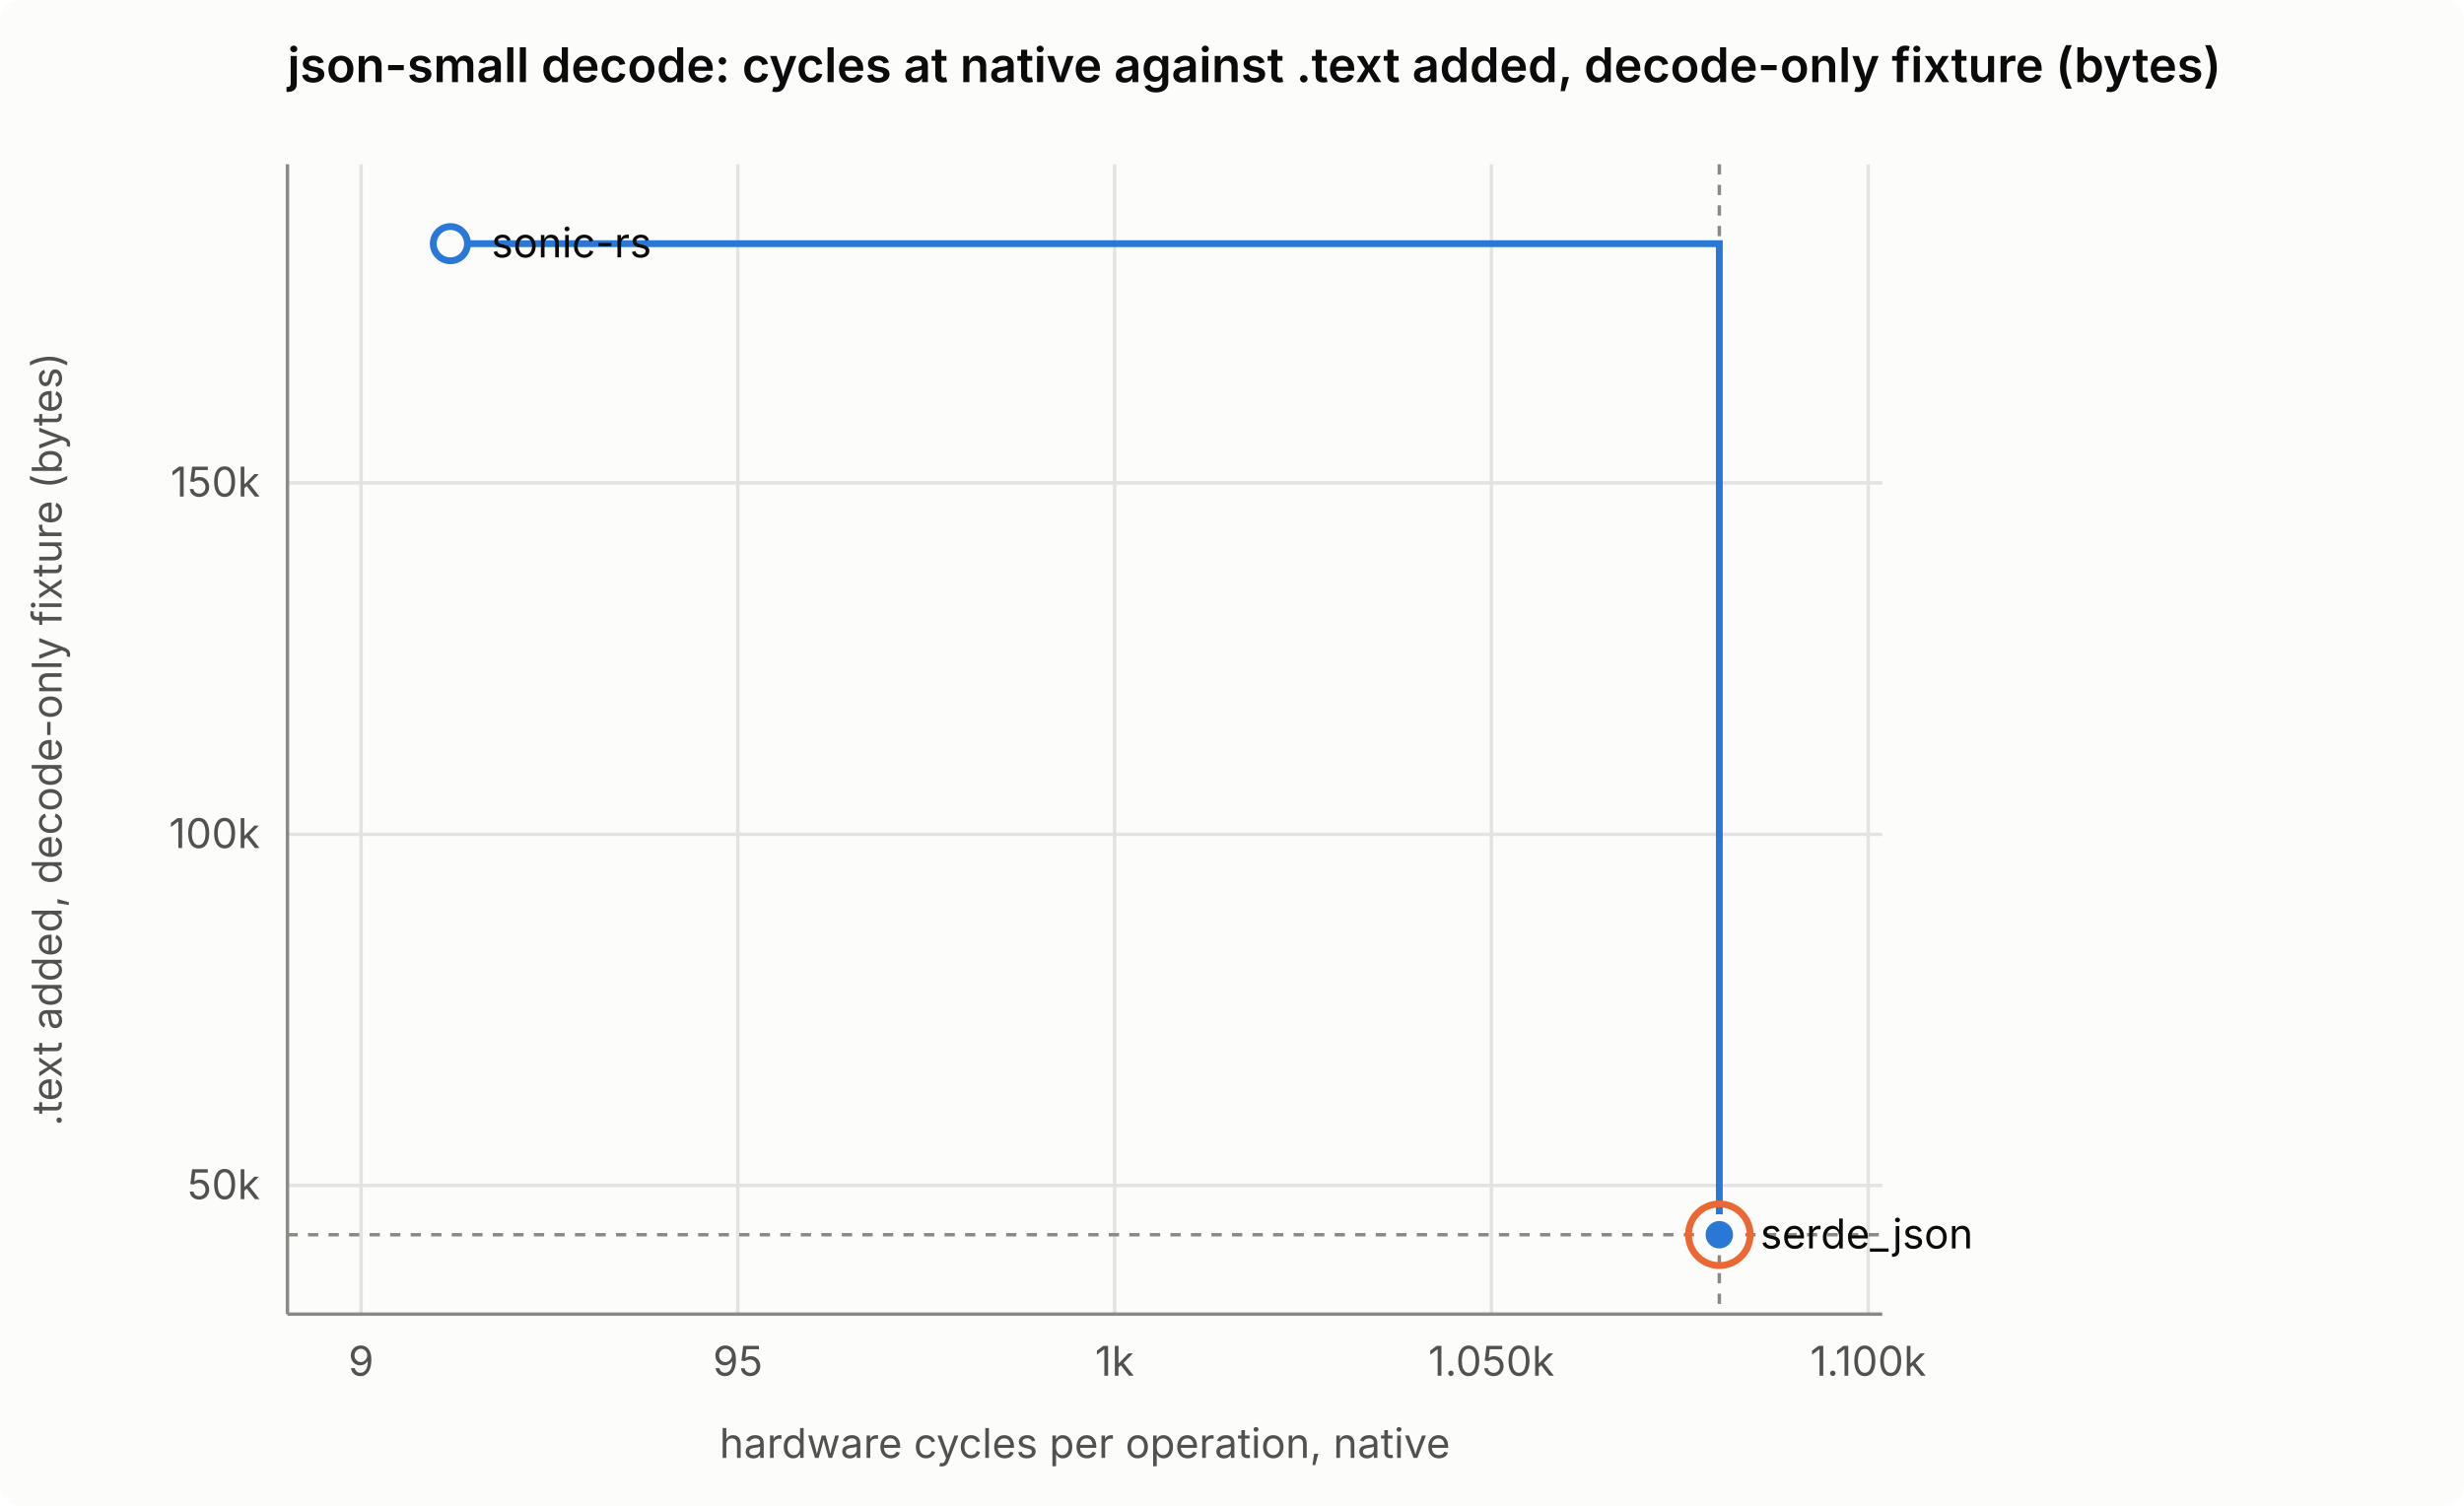
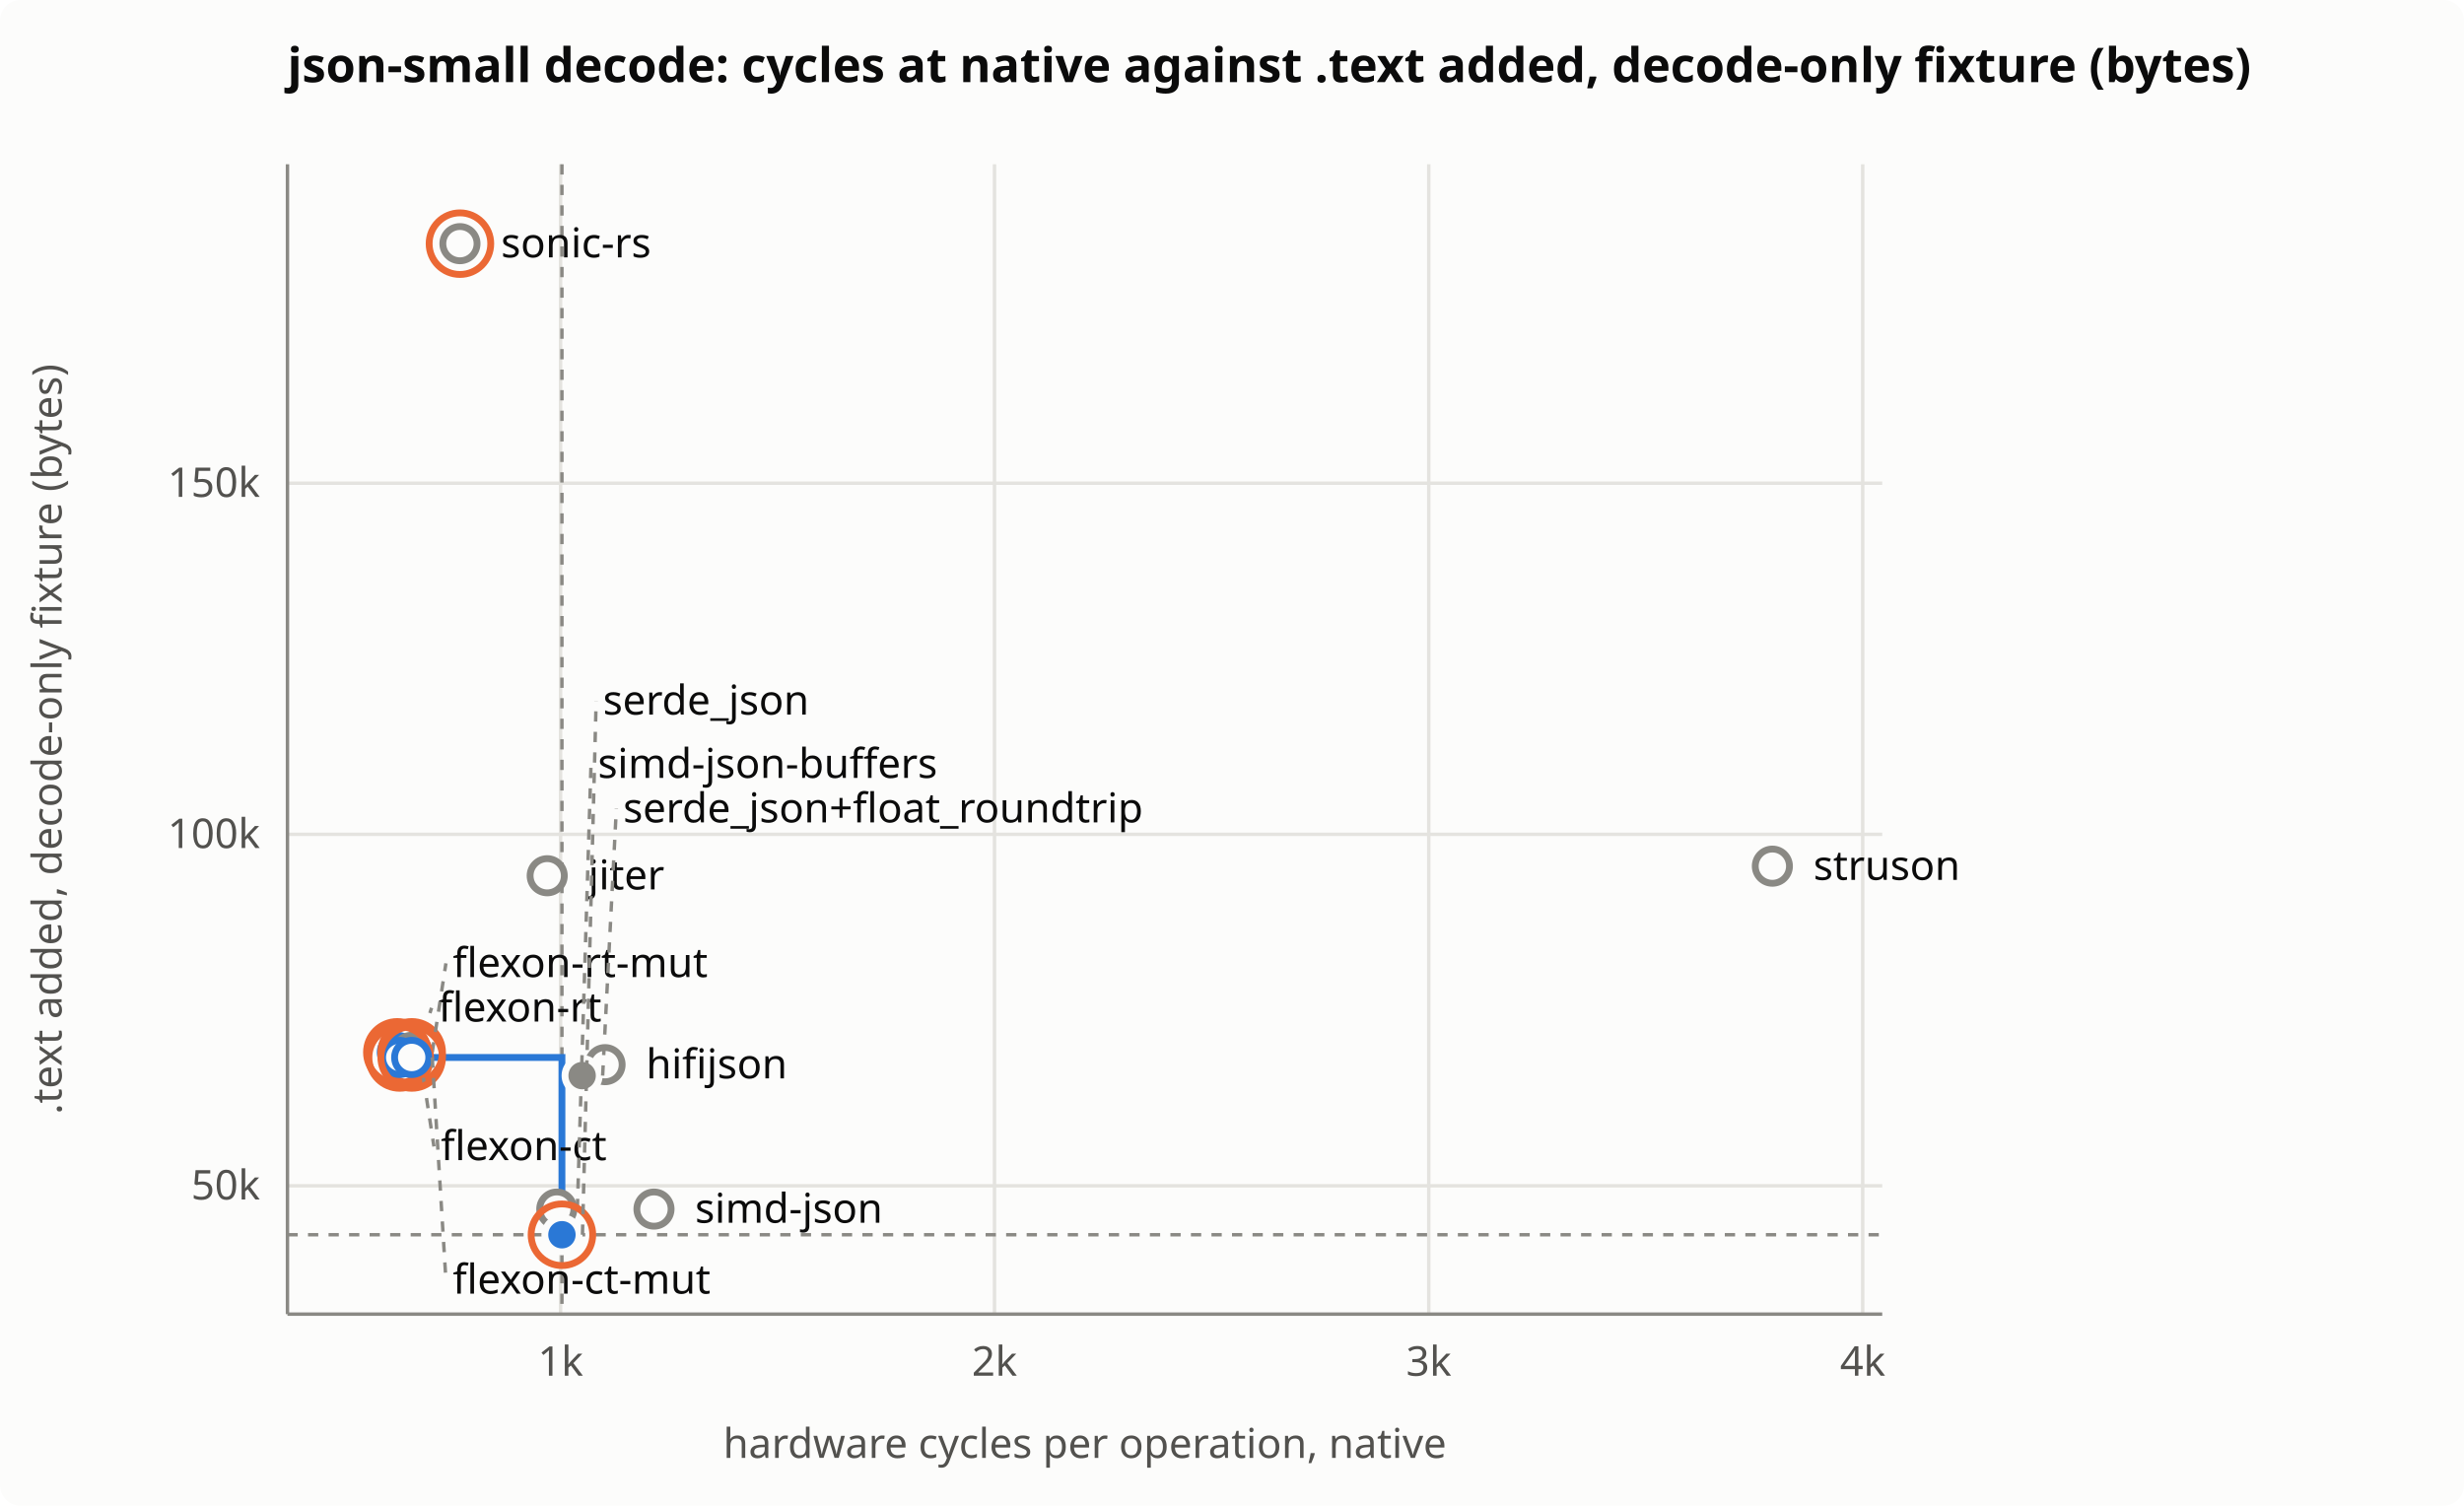
<svg xmlns="http://www.w3.org/2000/svg" viewBox="0 0 720 440" width="720" height="440" role="img" aria-label="json-small decode: cycles at native against .text added, decode-only fixture (bytes)">
  <style>
.bg{fill:#fcfcfb}.ink{fill:#0b0b0b}.ink2{fill:#52514e}.grid{stroke:#e4e3df;stroke-width:1}
.axis{stroke:#8a8984;stroke-width:1}.ref{stroke:#8a8984;stroke-width:1;stroke-dasharray:3 3}
- .front{stroke:#2a78d6;stroke-width:2;fill:none}.weighed{stroke:#eb6834;stroke-width:2;fill:none;stroke-dasharray:6 4}
+ .front{stroke:#2a78d6;stroke-width:2;fill:none}
.on{fill:#2a78d6;stroke:#fcfcfb;stroke-width:2}.off{fill:#8a8984;stroke:#fcfcfb;stroke-width:2}
.on.hollow{fill:#fcfcfb;stroke:#2a78d6}.off.hollow{fill:#fcfcfb;stroke:#8a8984}
.ring{fill:none;stroke:#eb6834;stroke-width:2}
- text{font-family:system-ui,-apple-system,'Segoe UI',sans-serif;font-size:12px}
+ text{font-family:system-ui,'Segoe UI',sans-serif;font-size:12px}
.title{font-size:14px;font-weight:600}
@media (prefers-color-scheme:dark){
.bg{fill:#1a1a19}.ink{fill:#f0efec}.ink2{fill:#c3c2b7}.grid{stroke:#2e2e2c}.axis,.ref{stroke:#7a7974}
- .front{stroke:#3987e5}.weighed{stroke:#d95926}.on{fill:#3987e5;stroke:#1a1a19}.off{fill:#7a7974;stroke:#1a1a19}
+ .front{stroke:#3987e5}.on{fill:#3987e5;stroke:#1a1a19}.off{fill:#7a7974;stroke:#1a1a19}
.on.hollow{fill:#1a1a19;stroke:#3987e5}.off.hollow{fill:#1a1a19;stroke:#7a7974}.ring{stroke:#d95926}}
</style>
  <rect class="bg" width="720" height="440" rx="6" />
  <text class="ink title" x="84" y="24">json-small decode: cycles at native against .text added, decode-only fixture (bytes)</text>
-   <line class="grid" x1="105.5" y1="48" x2="105.5" y2="384.0" />
-   <text class="ink2" x="105.5" y="402.0" text-anchor="middle">9</text>
-   <line class="grid" x1="215.6" y1="48" x2="215.6" y2="384.0" />
-   <text class="ink2" x="215.6" y="402.0" text-anchor="middle">95</text>
-   <line class="grid" x1="325.7" y1="48" x2="325.7" y2="384.0" />
-   <text class="ink2" x="325.7" y="402.0" text-anchor="middle">1k</text>
-   <line class="grid" x1="435.8" y1="48" x2="435.8" y2="384.0" />
-   <text class="ink2" x="435.8" y="402.0" text-anchor="middle">1.050k</text>
-   <line class="grid" x1="545.9" y1="48" x2="545.9" y2="384.0" />
-   <text class="ink2" x="545.9" y="402.0" text-anchor="middle">1.100k</text>
-   <line class="grid" x1="84" y1="346.4" x2="550.0" y2="346.4" />
-   <text class="ink2" x="76.0" y="350.4" text-anchor="end">50k</text>
+   <line class="grid" x1="163.8" y1="48" x2="163.8" y2="384.0" />
+   <text class="ink2" x="163.8" y="402.0" text-anchor="middle">1k</text>
+   <line class="grid" x1="290.6" y1="48" x2="290.6" y2="384.0" />
+   <text class="ink2" x="290.6" y="402.0" text-anchor="middle">2k</text>
+   <line class="grid" x1="417.5" y1="48" x2="417.5" y2="384.0" />
+   <text class="ink2" x="417.5" y="402.0" text-anchor="middle">3k</text>
+   <line class="grid" x1="544.3" y1="48" x2="544.3" y2="384.0" />
+   <text class="ink2" x="544.3" y="402.0" text-anchor="middle">4k</text>
+   <line class="grid" x1="84" y1="346.5" x2="550.0" y2="346.5" />
+   <text class="ink2" x="76.0" y="350.5" text-anchor="end">50k</text>
  <line class="grid" x1="84" y1="243.8" x2="550.0" y2="243.8" />
  <text class="ink2" x="76.0" y="247.8" text-anchor="end">100k</text>
-   <line class="grid" x1="84" y1="141.1" x2="550.0" y2="141.1" />
-   <text class="ink2" x="76.0" y="145.1" text-anchor="end">150k</text>
+   <line class="grid" x1="84" y1="141.2" x2="550.0" y2="141.2" />
+   <text class="ink2" x="76.0" y="145.2" text-anchor="end">150k</text>
  <line class="axis" x1="84" y1="384.0" x2="550.0" y2="384.0" />
  <line class="axis" x1="84" y1="48" x2="84" y2="384.0" />
  <text class="ink2" x="317.0" y="426.0" text-anchor="middle">hardware cycles per operation, native</text>
  <text class="ink2" transform="translate(18 216.0) rotate(-90)" text-anchor="middle">.text added, decode-only fixture (bytes)</text>
-   <line class="ref" x1="502.4" y1="48" x2="502.4" y2="384.0" />
+   <line class="ref" x1="164.2" y1="48" x2="164.2" y2="384.0" />
  <line class="ref" x1="84" y1="360.8" x2="550.0" y2="360.8" />
-   <path class="front" d="M131.6,71.2 H502.4 V360.8" />
-   <circle class="on hollow" cx="131.6" cy="71.2" r="5" />
-   <text class="ink" x="143.6" y="75.2">sonic-rs</text>
-   <circle class="on" cx="502.4" cy="360.8" r="5" />
-   <circle class="ring" cx="502.4" cy="360.8" r="9" />
-   <text class="ink" x="514.4" y="364.8">serde_json</text>
+   <path class="front" d="M116.1,307.5 H116.8 V309.0 H120.3 V309.0 H164.2 V360.8" />
+   <circle class="off hollow" cx="134.4" cy="71.2" r="5" />
+   <circle class="ring" cx="134.4" cy="71.2" r="9" />
+   <text class="ink" x="146.4" y="75.2">sonic-rs</text>
+   <circle class="off hollow" cx="517.9" cy="253.1" r="5" />
+   <text class="ink" x="529.9" y="257.1">struson</text>
+   <circle class="off hollow" cx="159.9" cy="255.9" r="5" />
+   <text class="ink" x="171.9" y="259.9">jiter</text>
+   <circle class="on hollow" cx="116.1" cy="307.5" r="5" />
+   <circle class="ring" cx="116.1" cy="307.5" r="9" />
+   <line class="ref" x1="122.1" y1="307.5" x2="126.1" y2="294.5" />
+   <text class="ink" x="128.1" y="298.5">flexon-rt</text>
+   <circle class="off hollow" cx="120.3" cy="307.5" r="5" />
+   <circle class="ring" cx="120.3" cy="307.5" r="9" />
+   <line class="ref" x1="126.3" y1="307.5" x2="130.3" y2="281.5" />
+   <text class="ink" x="132.3" y="285.5">flexon-rt-mut</text>
+   <circle class="on hollow" cx="116.8" cy="309.0" r="5" />
+   <circle class="ring" cx="116.8" cy="309.0" r="9" />
+   <line class="ref" x1="122.8" y1="309.0" x2="126.8" y2="335.0" />
+   <text class="ink" x="128.8" y="339.0">flexon-ct</text>
+   <circle class="on hollow" cx="120.3" cy="309.0" r="5" />
+   <circle class="ring" cx="120.3" cy="309.0" r="9" />
+   <line class="ref" x1="126.3" y1="309.0" x2="130.3" y2="374.0" />
+   <text class="ink" x="132.3" y="378.0">flexon-ct-mut</text>
+   <circle class="off hollow" cx="176.8" cy="311.1" r="5" />
+   <text class="ink" x="188.8" y="315.1">hifijson</text>
+   <circle class="off" cx="170.1" cy="314.3" r="5" />
+   <line class="ref" x1="176.1" y1="314.3" x2="180.1" y2="236.3" />
+   <text class="ink" x="182.1" y="240.3">serde_json+float_roundtrip</text>
+   <circle class="off hollow" cx="191.1" cy="353.3" r="5" />
+   <text class="ink" x="203.1" y="357.3">simd-json</text>
+   <circle class="off hollow" cx="162.7" cy="353.3" r="5" />
+   <line class="ref" x1="168.7" y1="353.3" x2="172.7" y2="223.3" />
+   <text class="ink" x="174.7" y="227.3">simd-json-buffers</text>
+   <circle class="on" cx="164.2" cy="360.8" r="5" />
+   <circle class="ring" cx="164.2" cy="360.8" r="9" />
+   <line class="ref" x1="170.2" y1="360.8" x2="174.2" y2="204.8" />
+   <text class="ink" x="176.2" y="208.8">serde_json</text>
</svg>
